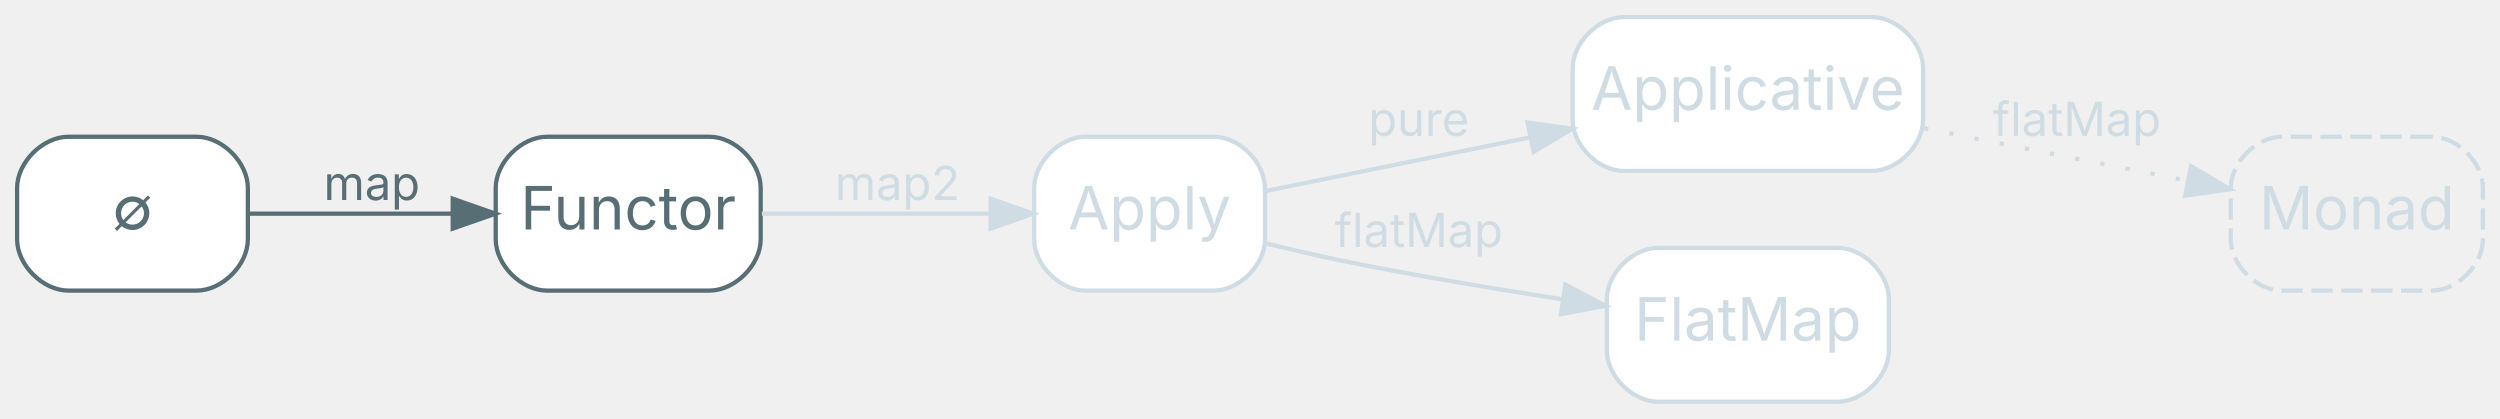
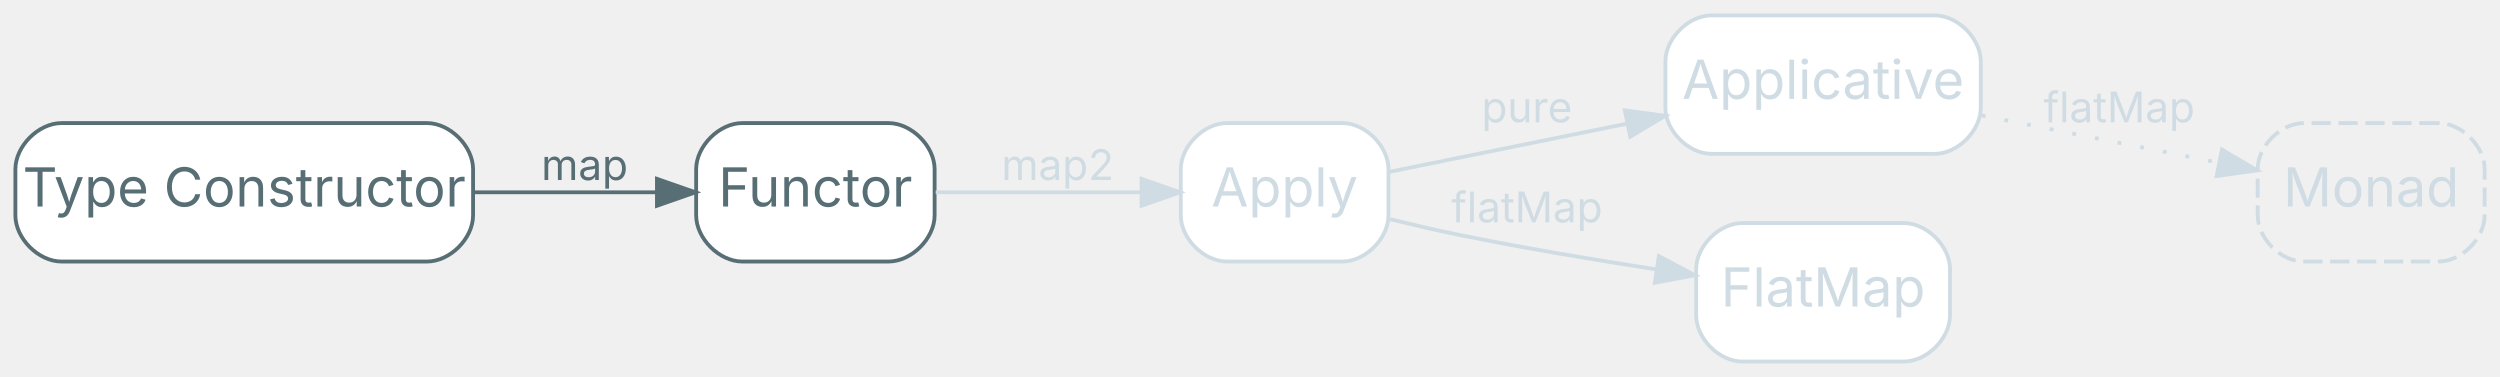
- <svg xmlns="http://www.w3.org/2000/svg" width="585pt" height="98pt" viewBox="0.00 0.00 585.00 98.00">
+ <svg xmlns="http://www.w3.org/2000/svg" width="650pt" height="98pt" viewBox="0.00 0.00 650.00 98.00">
  <g id="graph0" class="graph" transform="scale(1 1) rotate(0) translate(4 94)">
    <g id="node1" class="node">
-       <path fill="#ffffff" stroke="#586e75" d="M42,-62C42,-62 12,-62 12,-62 6,-62 0,-56 0,-50 0,-50 0,-38 0,-38 0,-32 6,-26 12,-26 12,-26 42,-26 42,-26 48,-26 54,-32 54,-38 54,-38 54,-50 54,-50 54,-56 48,-62 42,-62" />
-       <text text-anchor="middle" x="27" y="-40.3" font-family="Inter,Arial" font-size="14.00" fill="#586e75">∅</text>
+       <path fill="#ffffff" stroke="#586e75" d="M107,-62C107,-62 12,-62 12,-62 6,-62 0,-56 0,-50 0,-50 0,-38 0,-38 0,-32 6,-26 12,-26 12,-26 107,-26 107,-26 113,-26 119,-32 119,-38 119,-38 119,-50 119,-50 119,-56 113,-62 107,-62" />
+       <text text-anchor="middle" x="59.5" y="-40.3" font-family="Inter,Arial" font-size="14.00" fill="#586e75">Type Constructor</text>
    </g>
    <g id="node2" class="node">
-       <path fill="#ffffff" stroke="#586e75" d="M162,-62C162,-62 124,-62 124,-62 118,-62 112,-56 112,-50 112,-50 112,-38 112,-38 112,-32 118,-26 124,-26 124,-26 162,-26 162,-26 168,-26 174,-32 174,-38 174,-38 174,-50 174,-50 174,-56 168,-62 162,-62" />
-       <text text-anchor="middle" x="143" y="-40.3" font-family="Inter,Arial" font-size="14.00" fill="#586e75">Functor</text>
+       <path fill="#ffffff" stroke="#586e75" d="M227,-62C227,-62 189,-62 189,-62 183,-62 177,-56 177,-50 177,-50 177,-38 177,-38 177,-32 183,-26 189,-26 189,-26 227,-26 227,-26 233,-26 239,-32 239,-38 239,-38 239,-50 239,-50 239,-56 233,-62 227,-62" />
+       <text text-anchor="middle" x="208" y="-40.3" font-family="Inter,Arial" font-size="14.00" fill="#586e75">Functor</text>
    </g>
    <g id="edge1" class="edge">
-       <path fill="none" stroke="#586e75" d="M54.15,-44C68.28,-44 86.03,-44 101.87,-44" />
-       <polygon fill="#586e75" stroke="#586e75" points="101.94,-47.5 111.94,-44 101.94,-40.5 101.94,-47.5" />
-       <text text-anchor="middle" x="83" y="-47.2" font-family="Inter,Arial" font-size="11.00" fill="#586e75">map</text>
+       <path fill="none" stroke="#586e75" d="M119.24,-44C135.13,-44 151.96,-44 166.59,-44" />
+       <polygon fill="#586e75" stroke="#586e75" points="166.81,-47.5 176.81,-44 166.81,-40.5 166.81,-47.5" />
+       <text text-anchor="middle" x="148" y="-47.2" font-family="Inter,Arial" font-size="11.00" fill="#586e75">map</text>
    </g>
    <g id="node3" class="node disabled">
-       <path fill="#ffffff" stroke="#d0dce3" d="M280,-62C280,-62 250,-62 250,-62 244,-62 238,-56 238,-50 238,-50 238,-38 238,-38 238,-32 244,-26 250,-26 250,-26 280,-26 280,-26 286,-26 292,-32 292,-38 292,-38 292,-50 292,-50 292,-56 286,-62 280,-62" />
-       <text text-anchor="middle" x="265" y="-40.3" font-family="Inter,Arial" font-size="14.00" fill="#d0dce3">Apply</text>
+       <path fill="#ffffff" stroke="#d0dce3" d="M345,-62C345,-62 315,-62 315,-62 309,-62 303,-56 303,-50 303,-50 303,-38 303,-38 303,-32 309,-26 315,-26 315,-26 345,-26 345,-26 351,-26 357,-32 357,-38 357,-38 357,-50 357,-50 357,-56 351,-62 345,-62" />
+       <text text-anchor="middle" x="330" y="-40.3" font-family="Inter,Arial" font-size="14.00" fill="#d0dce3">Apply</text>
    </g>
    <g id="edge2" class="edge disabled">
-       <path fill="none" stroke="#d0dce3" d="M174.28,-44C190.5,-44 210.58,-44 227.64,-44" />
-       <polygon fill="#d0dce3" stroke="#d0dce3" points="227.8,-47.5 237.8,-44 227.8,-40.5 227.8,-47.5" />
-       <text text-anchor="middle" x="206" y="-47.2" font-family="Inter,Arial" font-size="11.00" fill="#d0dce3">map2</text>
+       <path fill="none" stroke="#d0dce3" d="M239.28,-44C255.5,-44 275.58,-44 292.64,-44" />
+       <polygon fill="#d0dce3" stroke="#d0dce3" points="292.8,-47.5 302.8,-44 292.8,-40.5 292.8,-47.5" />
+       <text text-anchor="middle" x="271" y="-47.2" font-family="Inter,Arial" font-size="11.00" fill="#d0dce3">map2</text>
    </g>
    <g id="node4" class="node disabled">
-       <path fill="#ffffff" stroke="#d0dce3" d="M434,-90C434,-90 376,-90 376,-90 370,-90 364,-84 364,-78 364,-78 364,-66 364,-66 364,-60 370,-54 376,-54 376,-54 434,-54 434,-54 440,-54 446,-60 446,-66 446,-66 446,-78 446,-78 446,-84 440,-90 434,-90" />
-       <text text-anchor="middle" x="405" y="-68.3" font-family="Inter,Arial" font-size="14.00" fill="#d0dce3">Applicative</text>
+       <path fill="#ffffff" stroke="#d0dce3" d="M499,-90C499,-90 441,-90 441,-90 435,-90 429,-84 429,-78 429,-78 429,-66 429,-66 429,-60 435,-54 441,-54 441,-54 499,-54 499,-54 505,-54 511,-60 511,-66 511,-66 511,-78 511,-78 511,-84 505,-90 499,-90" />
+       <text text-anchor="middle" x="470" y="-68.3" font-family="Inter,Arial" font-size="14.00" fill="#d0dce3">Applicative</text>
    </g>
    <g id="edge3" class="edge disabled">
-       <path fill="none" stroke="#d0dce3" d="M292.28,-49.33C309.69,-52.86 333.07,-57.61 353.95,-61.84" />
-       <polygon fill="#d0dce3" stroke="#d0dce3" points="353.46,-65.32 363.96,-63.88 354.86,-58.46 353.46,-65.32" />
-       <text text-anchor="middle" x="328" y="-62.2" font-family="Inter,Arial" font-size="11.00" fill="#d0dce3">pure</text>
+       <path fill="none" stroke="#d0dce3" d="M357.28,-49.33C374.69,-52.86 398.07,-57.61 418.95,-61.84" />
+       <polygon fill="#d0dce3" stroke="#d0dce3" points="418.46,-65.32 428.96,-63.88 419.86,-58.46 418.46,-65.32" />
+       <text text-anchor="middle" x="393" y="-62.2" font-family="Inter,Arial" font-size="11.00" fill="#d0dce3">pure</text>
    </g>
    <g id="node5" class="node disabled">
-       <path fill="#ffffff" stroke="#d0dce3" d="M426,-36C426,-36 384,-36 384,-36 378,-36 372,-30 372,-24 372,-24 372,-12 372,-12 372,-6 378,0 384,0 384,0 426,0 426,0 432,0 438,-6 438,-12 438,-12 438,-24 438,-24 438,-30 432,-36 426,-36" />
-       <text text-anchor="middle" x="405" y="-14.3" font-family="Inter,Arial" font-size="14.00" fill="#d0dce3">FlatMap</text>
+       <path fill="#ffffff" stroke="#d0dce3" d="M491,-36C491,-36 449,-36 449,-36 443,-36 437,-30 437,-24 437,-24 437,-12 437,-12 437,-6 443,0 449,0 449,0 491,0 491,0 497,0 503,-6 503,-12 503,-12 503,-24 503,-24 503,-30 497,-36 491,-36" />
+       <text text-anchor="middle" x="470" y="-14.3" font-family="Inter,Arial" font-size="14.00" fill="#d0dce3">FlatMap</text>
    </g>
    <g id="edge4" class="edge disabled">
-       <path fill="none" stroke="#d0dce3" d="M292.44,-37C298.21,-35.58 304.29,-34.17 310,-33 326.74,-29.58 345.28,-26.48 361.44,-23.99" />
-       <polygon fill="#d0dce3" stroke="#d0dce3" points="362.31,-27.4 371.68,-22.45 361.27,-20.48 362.31,-27.4" />
-       <text text-anchor="middle" x="328" y="-36.2" font-family="Inter,Arial" font-size="11.00" fill="#d0dce3">flatMap</text>
+       <path fill="none" stroke="#d0dce3" d="M357.44,-37C363.21,-35.58 369.29,-34.17 375,-33 391.74,-29.58 410.28,-26.48 426.44,-23.99" />
+       <polygon fill="#d0dce3" stroke="#d0dce3" points="427.31,-27.4 436.68,-22.45 426.27,-20.48 427.31,-27.4" />
+       <text text-anchor="middle" x="393" y="-36.2" font-family="Inter,Arial" font-size="11.00" fill="#d0dce3">flatMap</text>
    </g>
    <g id="node6" class="node impossible,disabled">
-       <path fill="none" stroke="#d0dce3" stroke-dasharray="5,2" d="M565,-62C565,-62 530,-62 530,-62 524,-62 518,-56 518,-50 518,-50 518,-38 518,-38 518,-32 524,-26 530,-26 530,-26 565,-26 565,-26 571,-26 577,-32 577,-38 577,-38 577,-50 577,-50 577,-56 571,-62 565,-62" />
-       <text text-anchor="middle" x="547.5" y="-40.3" font-family="Inter,Arial" font-size="14.00" fill="#d0dce3">Monad</text>
+       <path fill="none" stroke="#d0dce3" stroke-dasharray="5,2" d="M630,-62C630,-62 595,-62 595,-62 589,-62 583,-56 583,-50 583,-50 583,-38 583,-38 583,-32 589,-26 595,-26 595,-26 630,-26 630,-26 636,-26 642,-32 642,-38 642,-38 642,-50 642,-50 642,-56 636,-62 630,-62" />
+       <text text-anchor="middle" x="612.5" y="-40.3" font-family="Inter,Arial" font-size="14.00" fill="#d0dce3">Monad</text>
    </g>
    <g id="edge5" class="edge impossible,disabled">
-       <path fill="none" stroke="#d0dce3" stroke-dasharray="1,5" d="M446.26,-63.98C465.65,-60.11 488.78,-55.5 507.93,-51.69" />
-       <polygon fill="#d0dce3" stroke="#d0dce3" points="508.71,-55.1 517.83,-49.71 507.34,-48.23 508.71,-55.1" />
-       <text text-anchor="middle" x="482" y="-62.2" font-family="Inter,Arial" font-size="11.00" fill="#d0dce3">flatMap</text>
+       <path fill="none" stroke="#d0dce3" stroke-dasharray="1,5" d="M511.26,-63.98C530.65,-60.11 553.78,-55.5 572.93,-51.69" />
+       <polygon fill="#d0dce3" stroke="#d0dce3" points="573.71,-55.1 582.83,-49.71 572.34,-48.23 573.71,-55.1" />
+       <text text-anchor="middle" x="547" y="-62.2" font-family="Inter,Arial" font-size="11.00" fill="#d0dce3">flatMap</text>
    </g>
  </g>
</svg>
